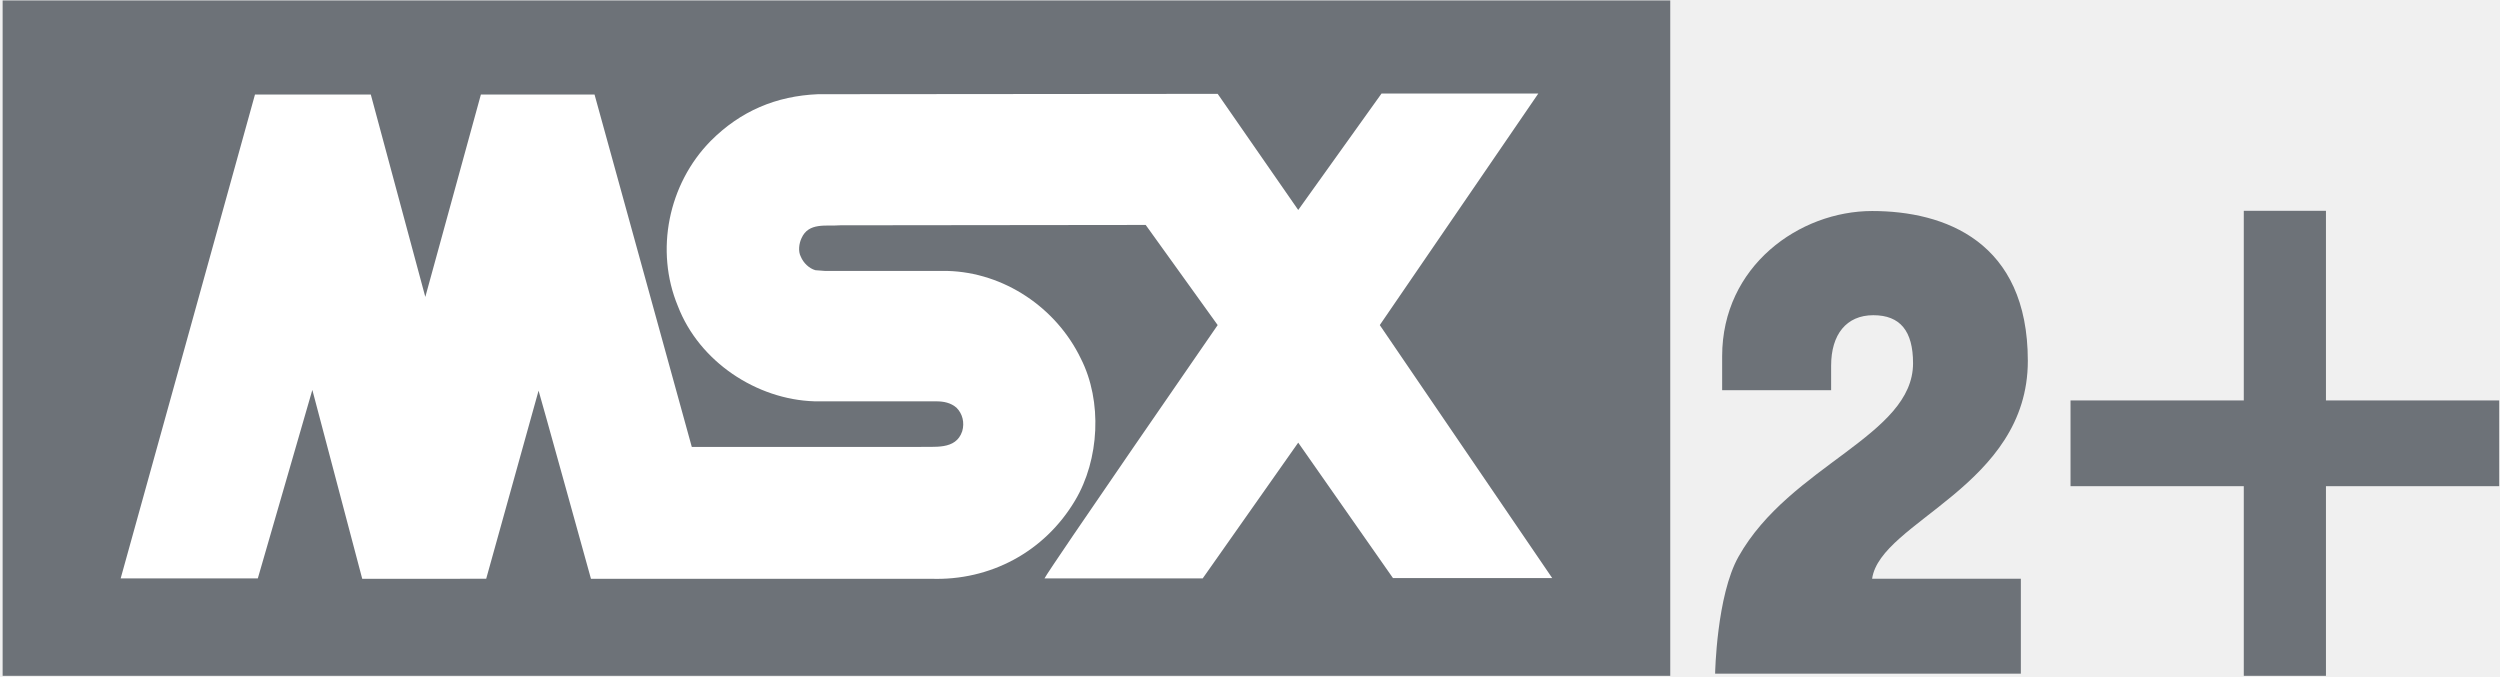
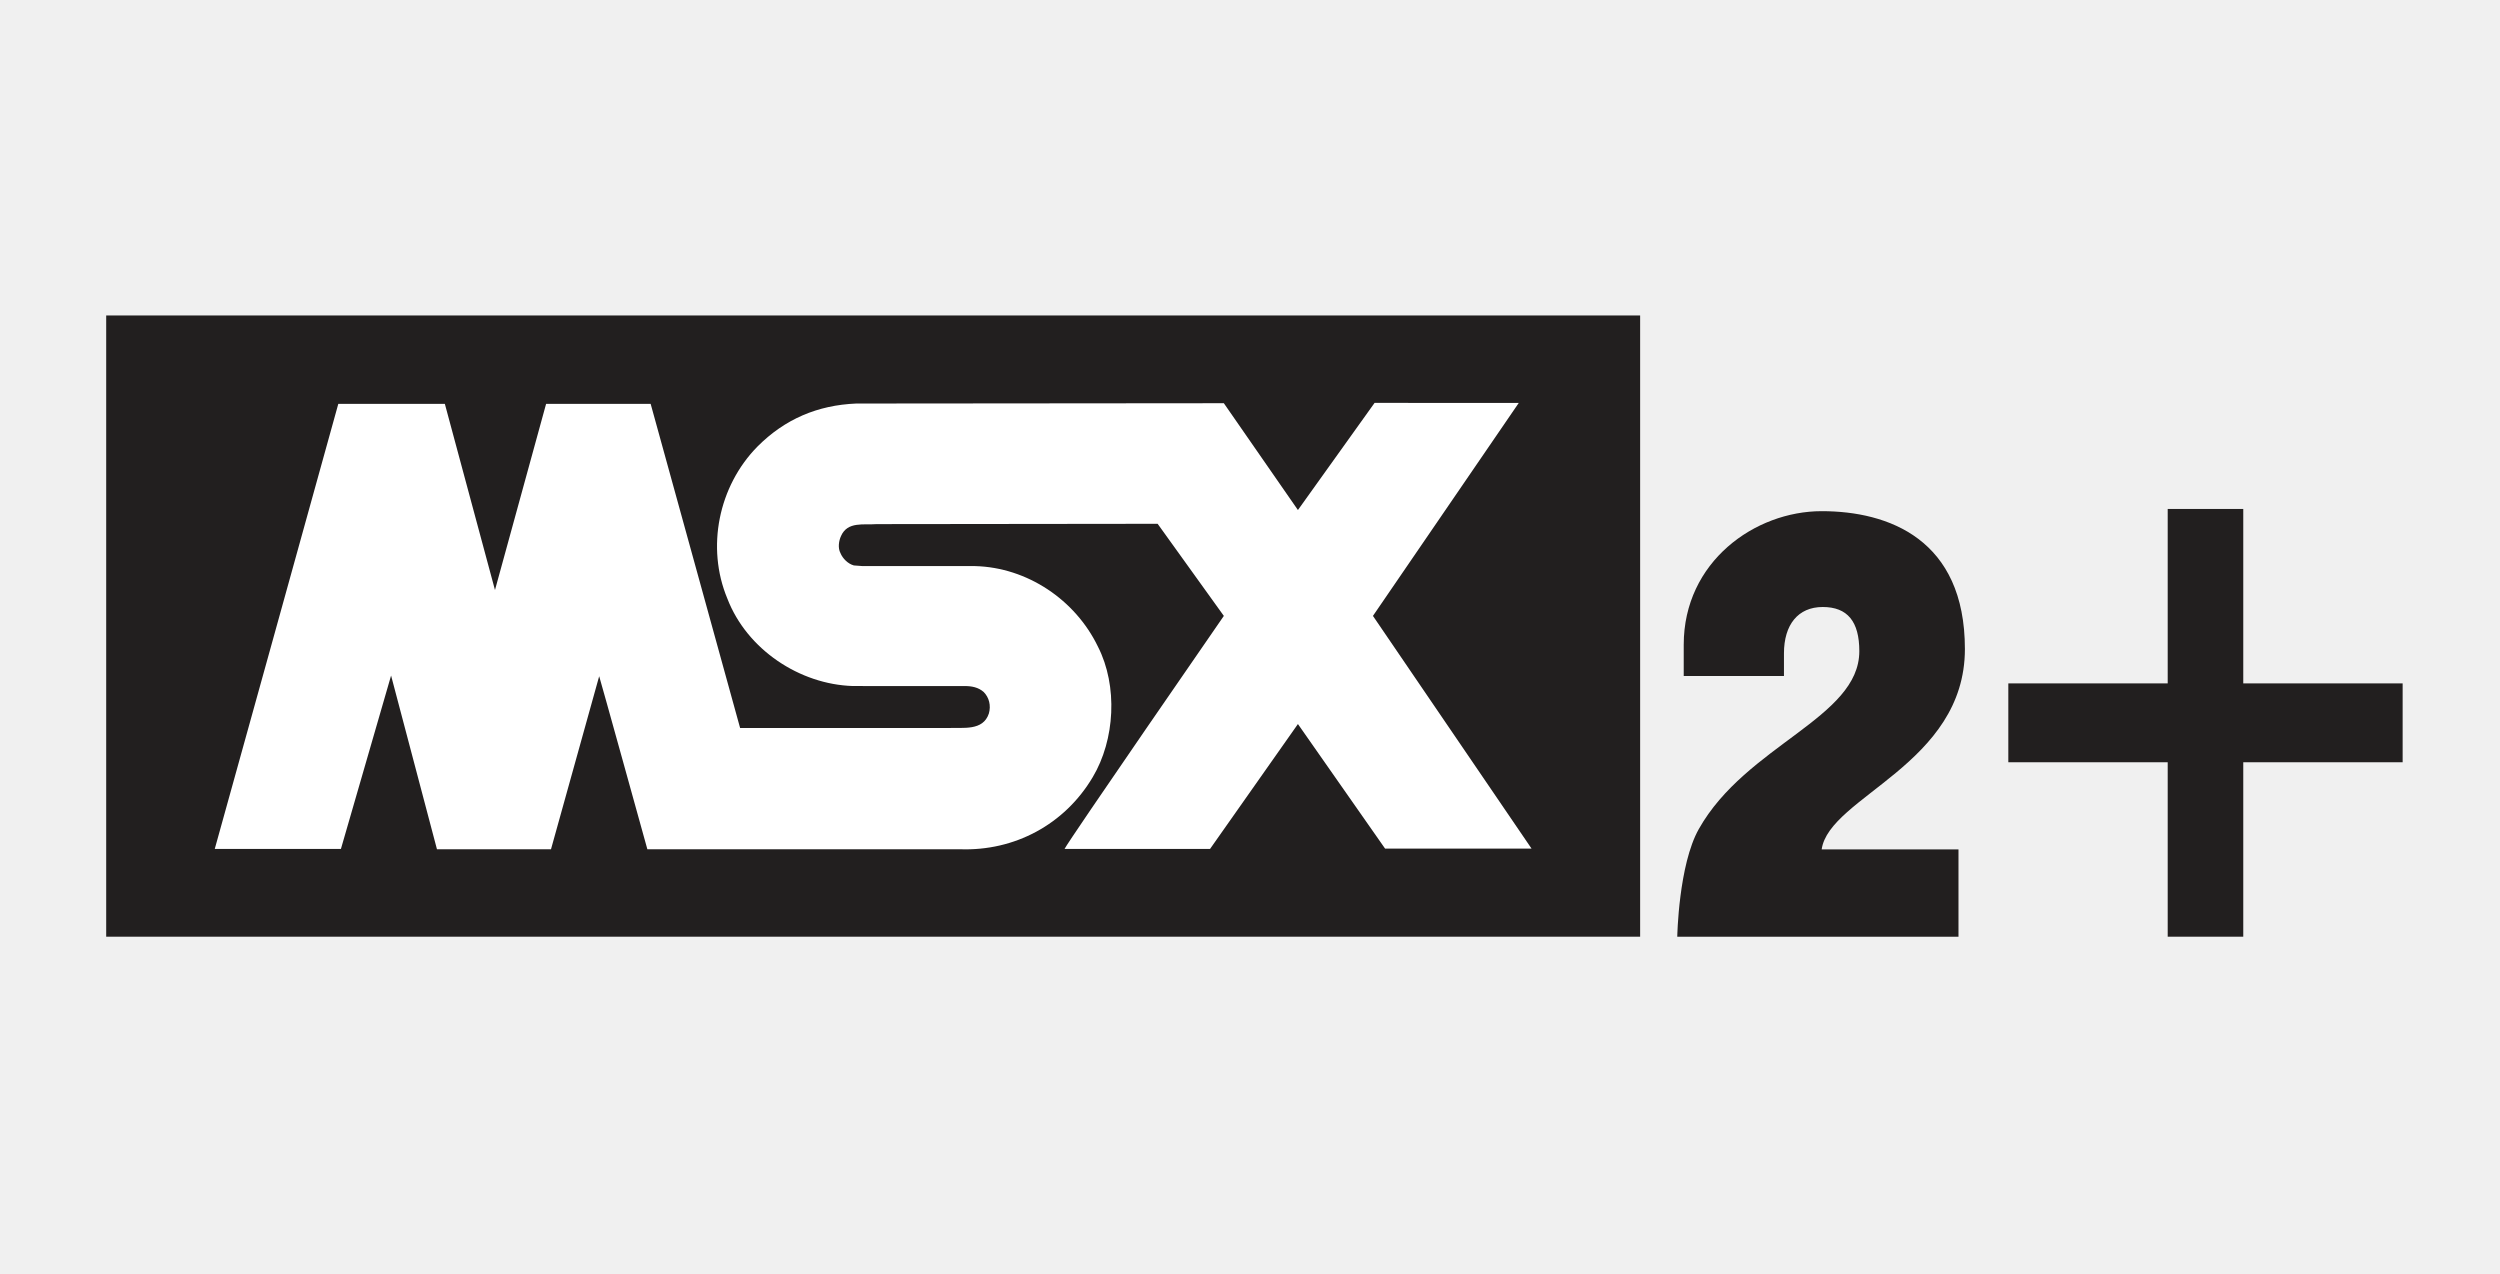
- <svg xmlns="http://www.w3.org/2000/svg" width="554" height="150">
-   <g fill="none" fill-rule="evenodd">
-     <path fill="#6D7278" d="M497.224 149.762v-42.024h-38.395V88.739h38.395V46.714h18.206v42.025h38.394v18.999H515.43v42.024zM.585.1h369.543v149.662H.585z" />
-     <path fill="#FFF" fill-rule="nonzero" d="m340.89 20.726-35.13 51.311L343.97 128.1h-35.287l-20.998-30.012-21.167 30.084h-35.055c.953-1.977 38.374-56.134 38.374-56.134l-15.95-22.19-67.662.077c-3.155.249-7.024-.709-8.607 2.85-.554 1.18-.791 2.918-.155 4.108.548 1.34 1.815 2.601 3.232 2.994l2.132.161h27.082c12.549.315 24.162 8.125 29.603 19.418 4.821 9.476 4.11 22.423-1.262 31.429-6.787 11.441-18.87 17.84-31.971 17.37h-75.323s-11.53-41.615-11.608-41.687l-11.607 41.686-27.472.005-11.054-41.851-12.083 41.764H26.74S54.686 27.589 56.502 20.953H82.17l12.078 44.846 12.316-44.846 25.185-.006 21.554 78.097h50.215c3.465-.166 8.286.78 9.709-3.476.554-1.905.083-3.875-1.262-5.215-1.268-1.107-2.845-1.417-4.5-1.417l-27-.005c-12.792-.393-25.5-8.763-30.239-21.073-5.132-12.321-2.13-27.09 7.262-36.627 6.632-6.648 14.525-9.963 23.769-10.356l88.582-.077 17.848 25.733 18.466-25.811 34.739.006Z" />
-     <path fill="#6D7278" fill-rule="nonzero" d="M414.86 128.251c1.806-12.72 34.507-20.501 34.507-48.284 0-26.465-18.414-33.205-34.507-33.205-16.087 0-33.232 12.19-33.232 32.18v7.526h24.15v-5.45c0-6.874 3.367-11.168 9.343-11.168 5.975 0 8.81 3.513 8.81 10.643 0 16.093-27.251 22.583-38.66 42.835-4.89 8.643-5.2 25.95-5.2 25.95h67.75v-21.027h-32.96Z" />
+ <svg xmlns="http://www.w3.org/2000/svg" version="1.1" id="svg2" x="0px" y="0px" viewBox="241 249.1 602.279 306.794" xml:space="preserve" width="602.279" height="306.794">
+   <defs id="defs45">
+     <clipPath id="a">
+       <path d="M 0,236.721 H 875.059 V 0 H 0 Z" id="path2" />
+     </clipPath>
+   </defs>
+   <path style="fill:#221f1f;stroke-width:1.383" d="m 763.224,371.714 v 42.024 H 724.829 v 18.999 h 38.395 v 42.025 h 18.205 v -42.025 h 38.395 V 413.738 H 781.429 V 371.714 Z M 266.585,474.762 H 636.128 V 325.1 H 266.585 Z" id="path7" />
+   <g clip-path="url(#a)" transform="matrix(0.6322306,0,0,-0.6322306,266.5847,474.7625)" id="g13">
+     <path style="fill:#ffffff" d="m 538.262,203.399 -55.568,-81.16 60.44,-88.672 h -55.813 l -33.213,47.47 -33.48,-47.584 h -55.446 c 1.506,3.126 60.695,88.786 60.695,88.786 l -25.228,35.099 -107.02,-0.122 c -4.991,-0.394 -11.11,1.121 -13.614,-4.509 -0.876,-1.865 -1.252,-4.614 -0.246,-6.496 0.867,-2.119 2.872,-4.115 5.113,-4.737 l 3.371,-0.254 h 42.837 c 19.848,-0.499 38.216,-12.852 46.822,-30.713 7.626,-14.989 6.501,-35.467 -1.996,-49.711 -10.734,-18.097 -29.846,-28.218 -50.569,-27.474 h -119.138 c 0,0 -18.237,65.821 -18.36,65.935 l -18.359,-65.935 -43.452,-0.008 -17.484,66.197 -19.112,-66.058 h -48.074 c 0,0 44.204,159.09 47.076,169.587 h 40.597 l 19.104,-70.934 19.48,70.934 39.836,0.009 34.092,-123.526 h 79.425 c 5.48,0.262 13.106,-1.234 15.356,5.498 0.876,3.012 0.132,6.129 -1.996,8.248 -2.005,1.751 -4.5,2.241 -7.118,2.241 l -42.705,0.008 c -20.233,0.622 -40.335,13.86 -47.829,33.331 -8.117,19.489 -3.371,42.848 11.486,57.933 10.489,10.515 22.974,15.759 37.595,16.381 l 140.11,0.122 28.231,-40.702 29.207,40.825 z" id="path9" />
+     <path style="fill:#221f1f" d="m 653.678,33.258 c 2.856,20.12 54.579,32.427 54.579,76.371 0,41.86 -29.125,52.521 -54.579,52.521 -25.445,0 -52.563,-19.28 -52.563,-50.9 v -11.904 h 38.197 v 8.62 c 0,10.874 5.327,17.666 14.778,17.666 9.451,0 13.936,-5.557 13.936,-16.835 0,-25.454 -43.104,-35.719 -61.148,-67.752 -7.736,-13.67 -8.225,-41.045 -8.225,-41.045 h 107.16 v 33.258 z" id="path11" />
  </g>
</svg>
